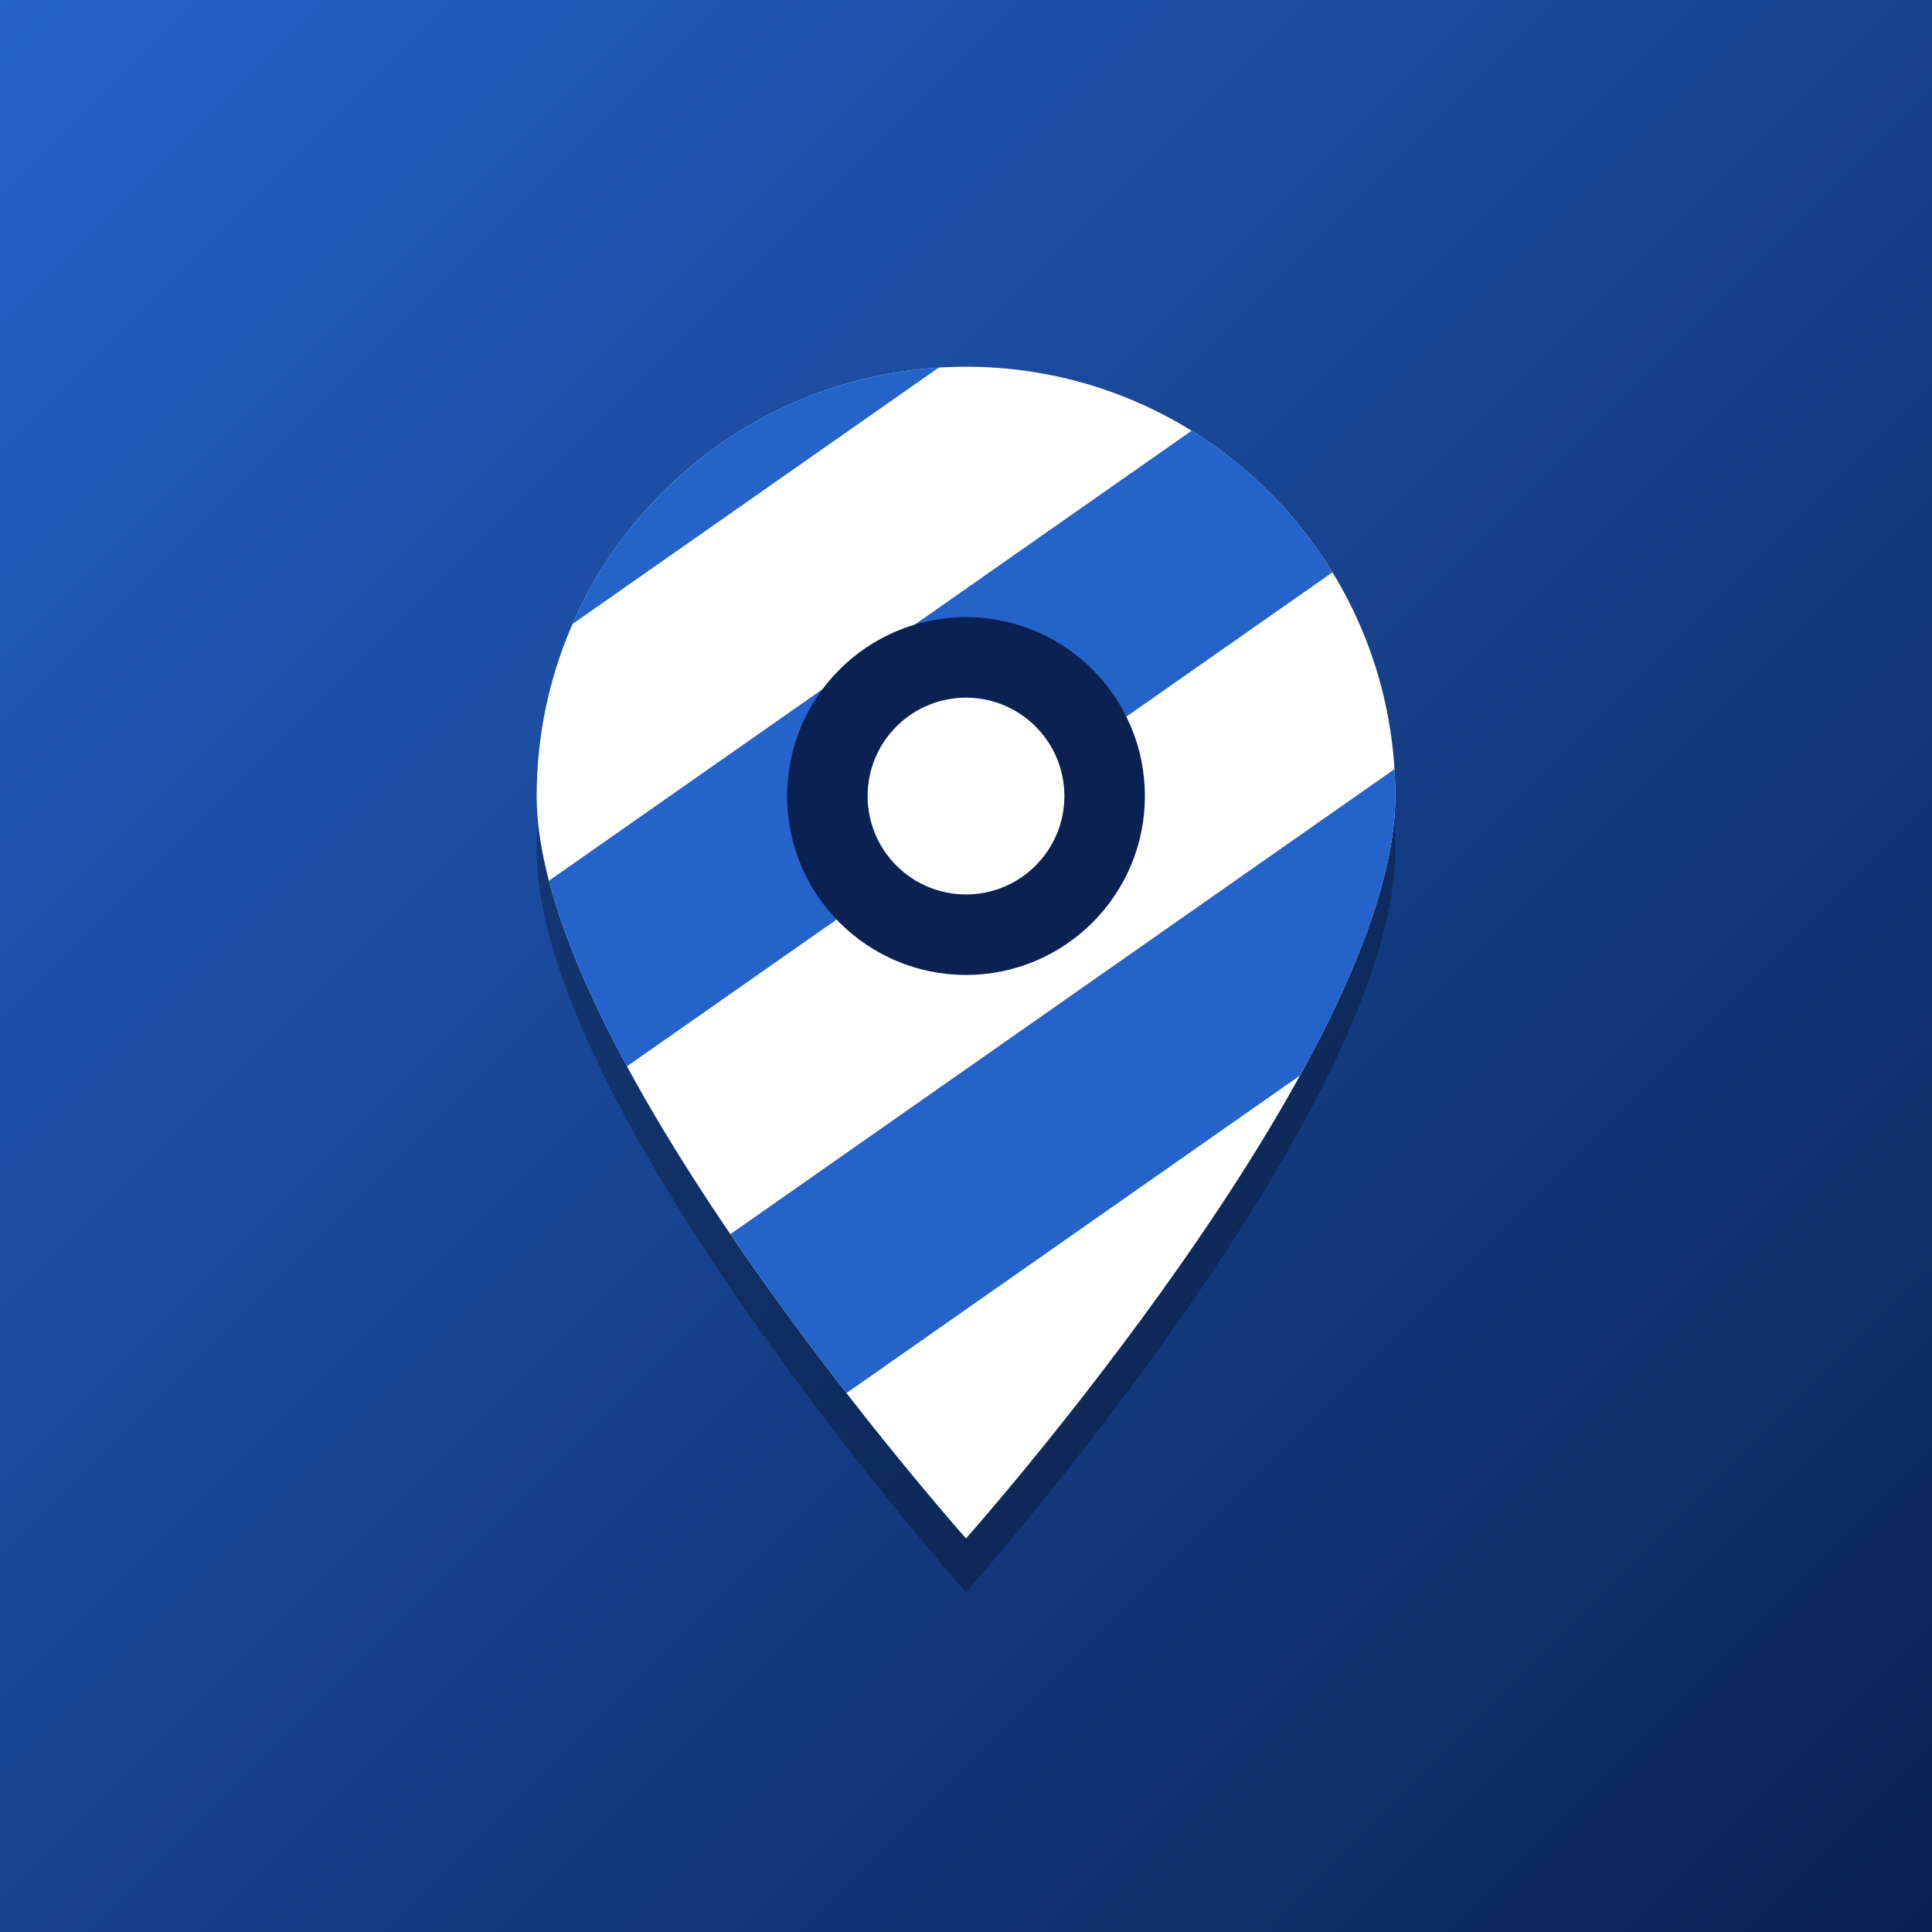
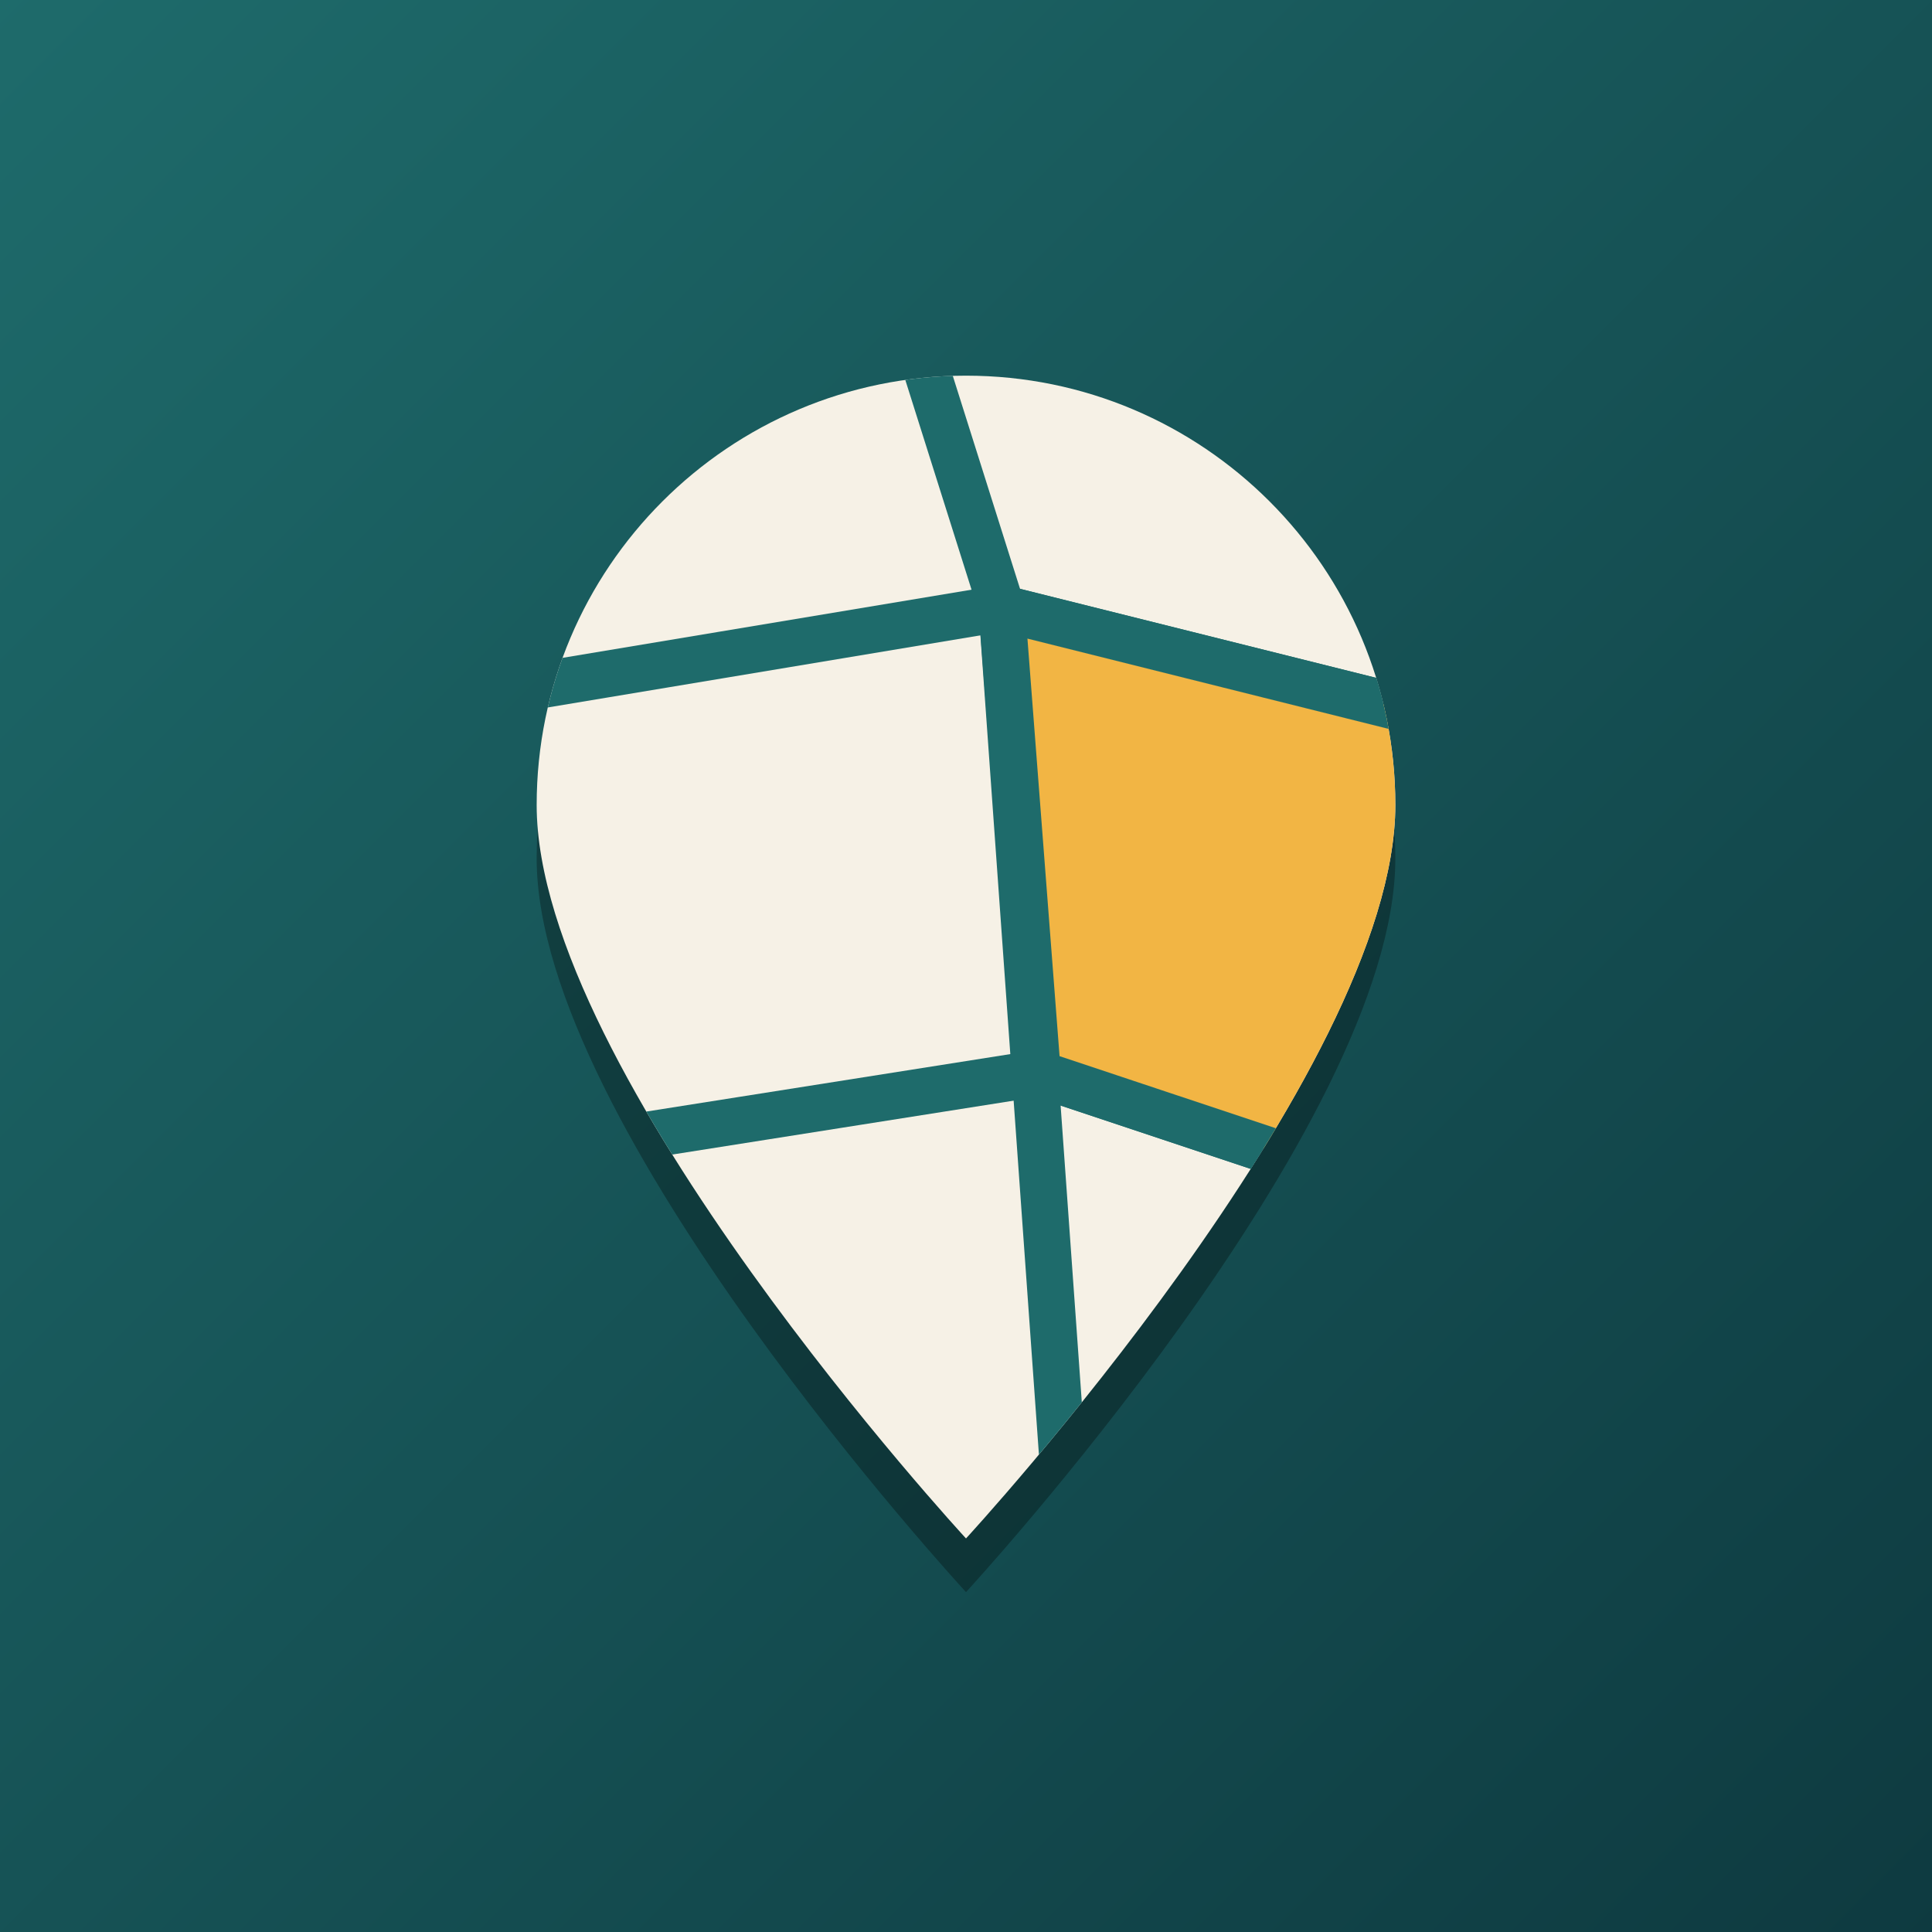
<svg xmlns="http://www.w3.org/2000/svg" viewBox="0 0 108 108">
  <defs>
    <linearGradient id="fbg" x1="0" y1="0" x2="1" y2="1">
-       <stop offset="0" stop-color="#2463C9" />
-       <stop offset="1" stop-color="#0A2152" />
+       <stop offset="0" stop-color="#1E6B6B" />
+       <stop offset="1" stop-color="#0E3A40" />
    </linearGradient>
-     <clipPath id="fpin">
-       <path d="M54 86 C54 86 30 59 30 44.5 A24 24 0 0 1 78 44.5 C78 59 54 86 54 86Z" />
+     <clipPath id="fclip">
+       <path d="M54 86 C54 86 30 60 30 45 A24 24 0 0 1 78 45 C78 60 54 86 54 86Z" />
    </clipPath>
  </defs>
  <rect width="108" height="108" fill="url(#fbg)" />
-   <path d="M54 89 C54 89 30 62 30 47.5 A24 24 0 0 1 78 47.5 C78 62 54 89 54 89Z" fill="#000" opacity=".28" />
-   <g clip-path="url(#fpin)">
-     <rect x="20" y="15" width="70" height="75" fill="#FFFFFF" />
-     <g transform="rotate(-35 54 50)" fill="#2463C9">
-       <rect x="-10" y="14" width="128" height="11" />
-       <rect x="-10" y="36" width="128" height="11" />
-       <rect x="-10" y="58" width="128" height="11" />
-       <rect x="-10" y="80" width="128" height="11" />
+   <path d="M54 89 C54 89 30 63 30 48 A24 24 0 0 1 78 48 C78 63 54 89 54 89Z" fill="#000" opacity=".3" />
+   <g clip-path="url(#fclip)">
+     <rect x="20" y="15" width="70" height="75" fill="#F6F1E6" />
+     <g stroke="#1E6B6B" stroke-width="2.6" fill="none" stroke-linejoin="round">
+       <path d="M20 40 L56 34 L88 42" />
+       <path d="M50 15 L56 34 L60 90" />
+       <path d="M20 66 L58 60 L88 70" />
+     </g>
+     <path d="M56 34 L88 42 L88 70 L58 60 Z" fill="#F2B544" />
+     <g stroke="#1E6B6B" stroke-width="2.6" fill="none" stroke-linejoin="round">
+       <path d="M56 34 L88 42 L88 70 L58 60 Z" />
    </g>
  </g>
-   <circle cx="54" cy="44.5" r="10" fill="#0A2152" />
-   <circle cx="54" cy="44.5" r="5.5" fill="#FFFFFF" />
</svg>
